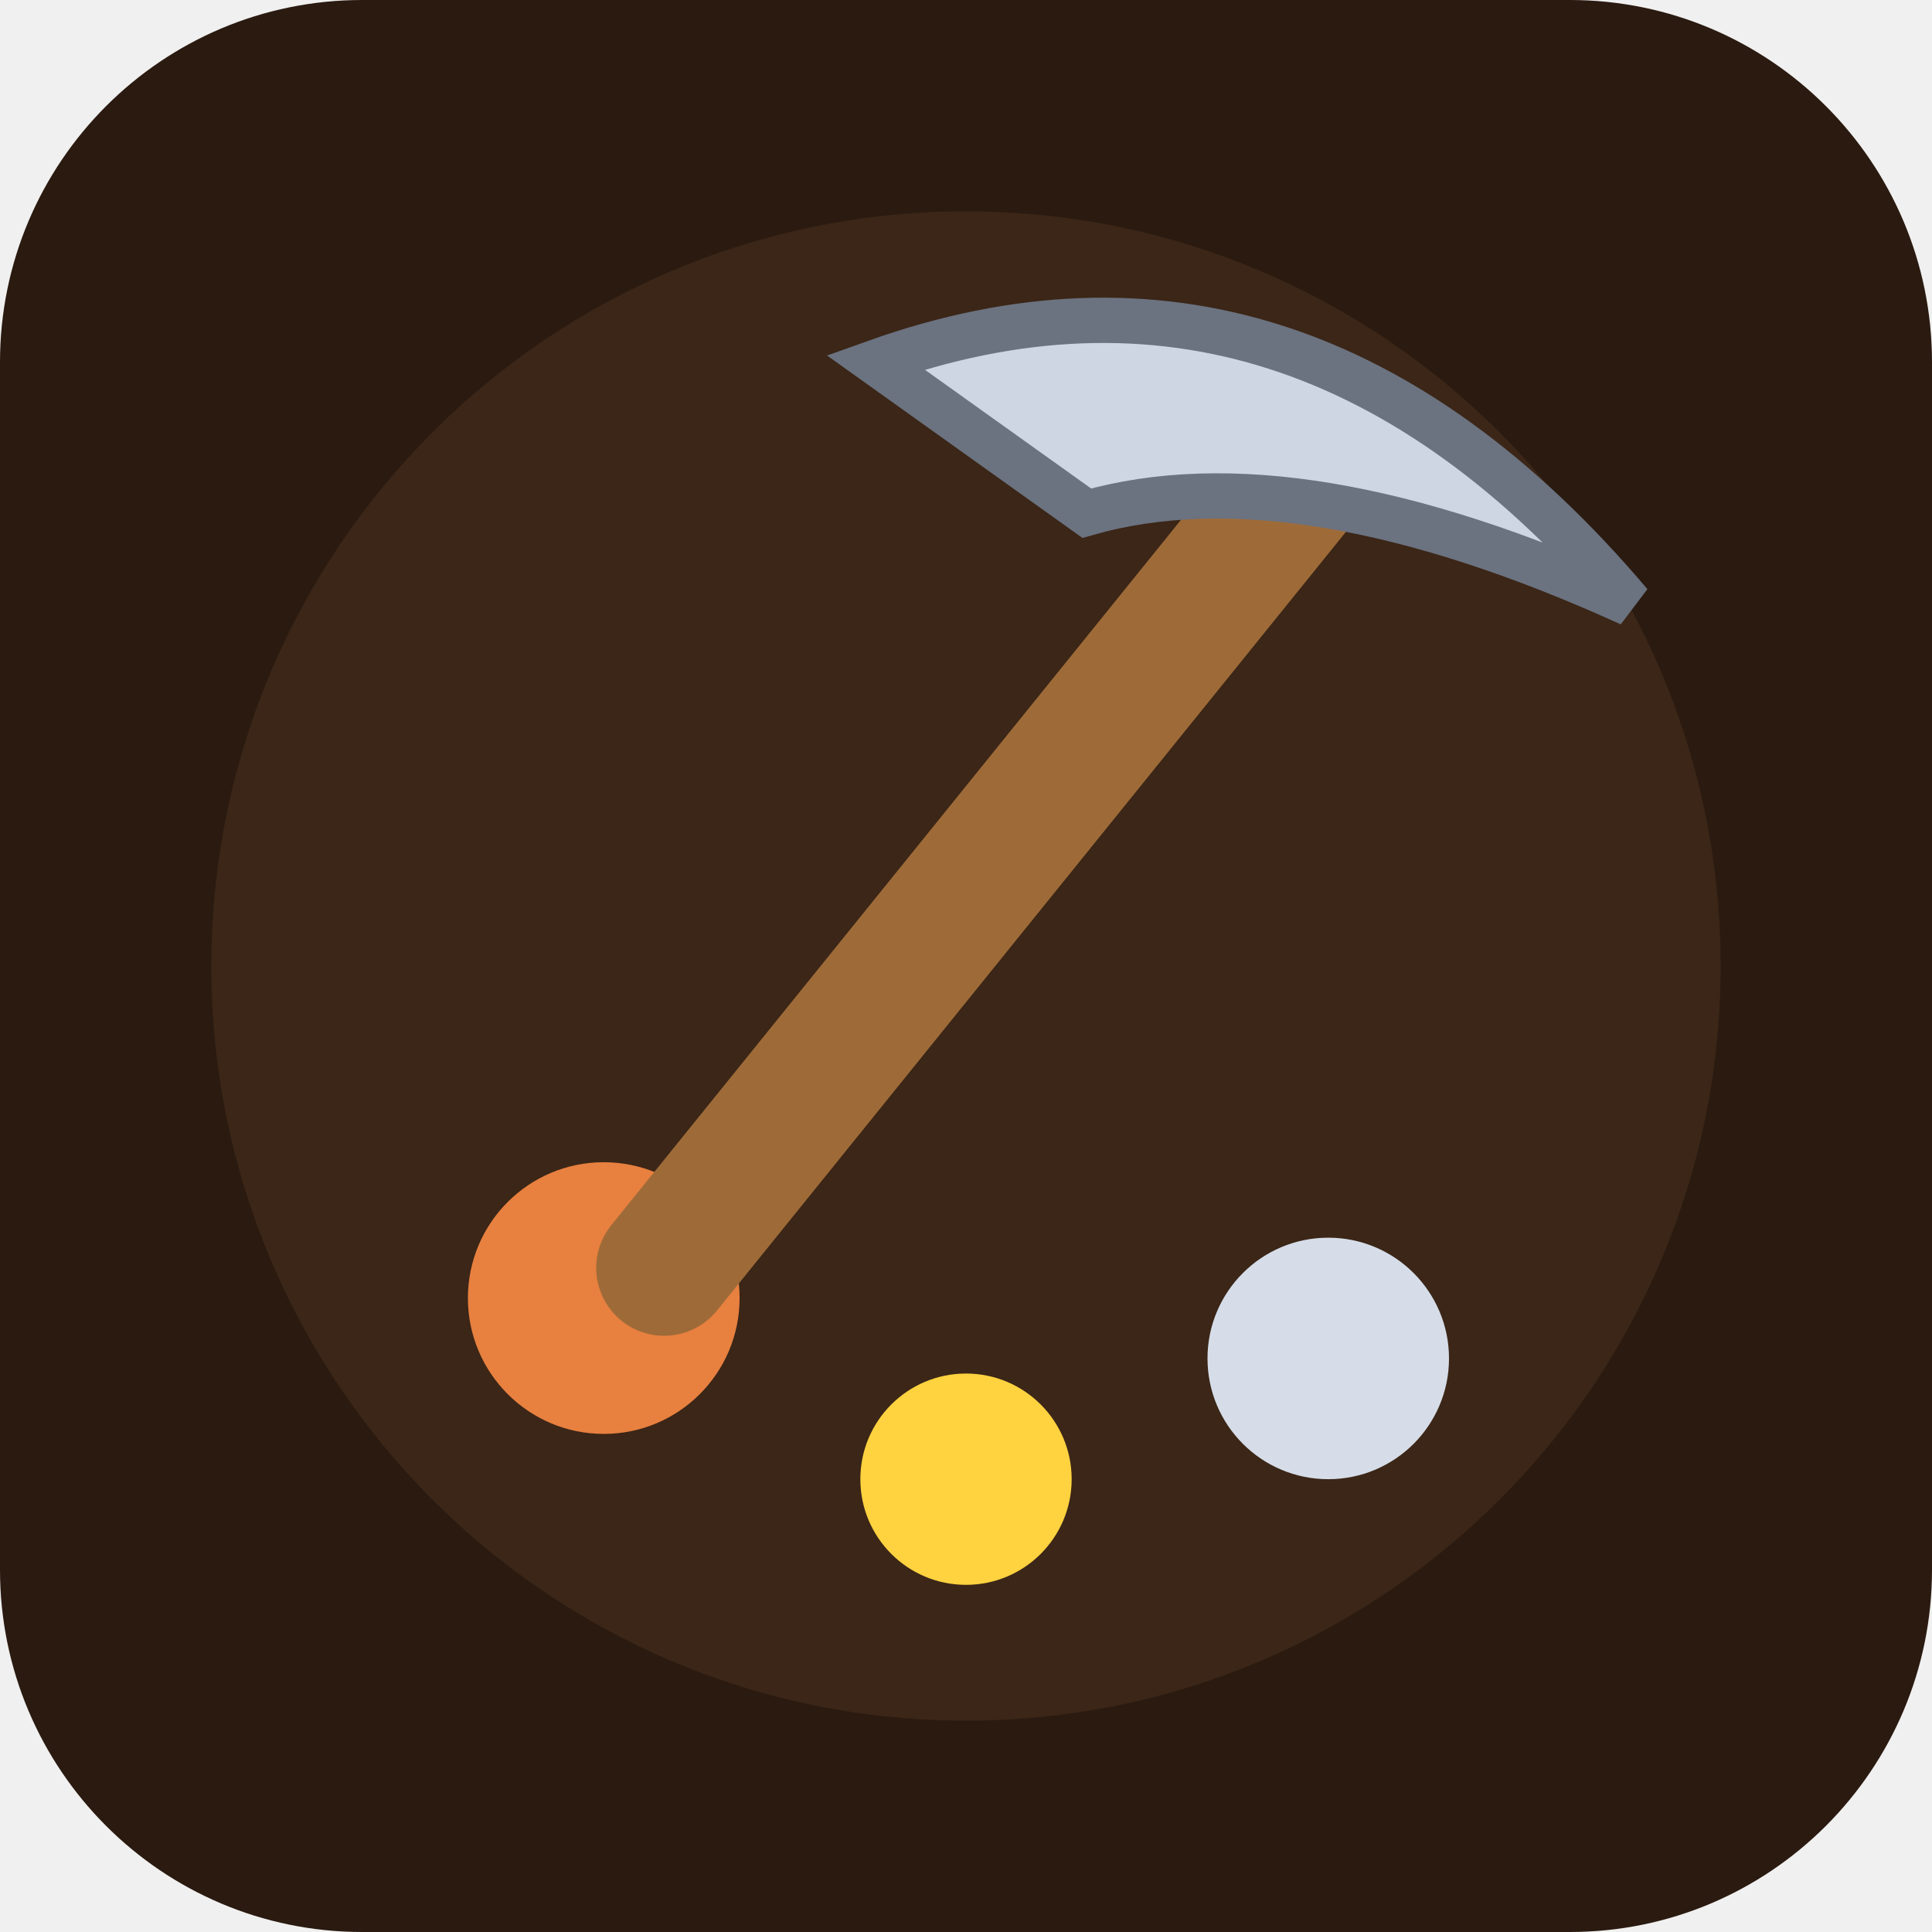
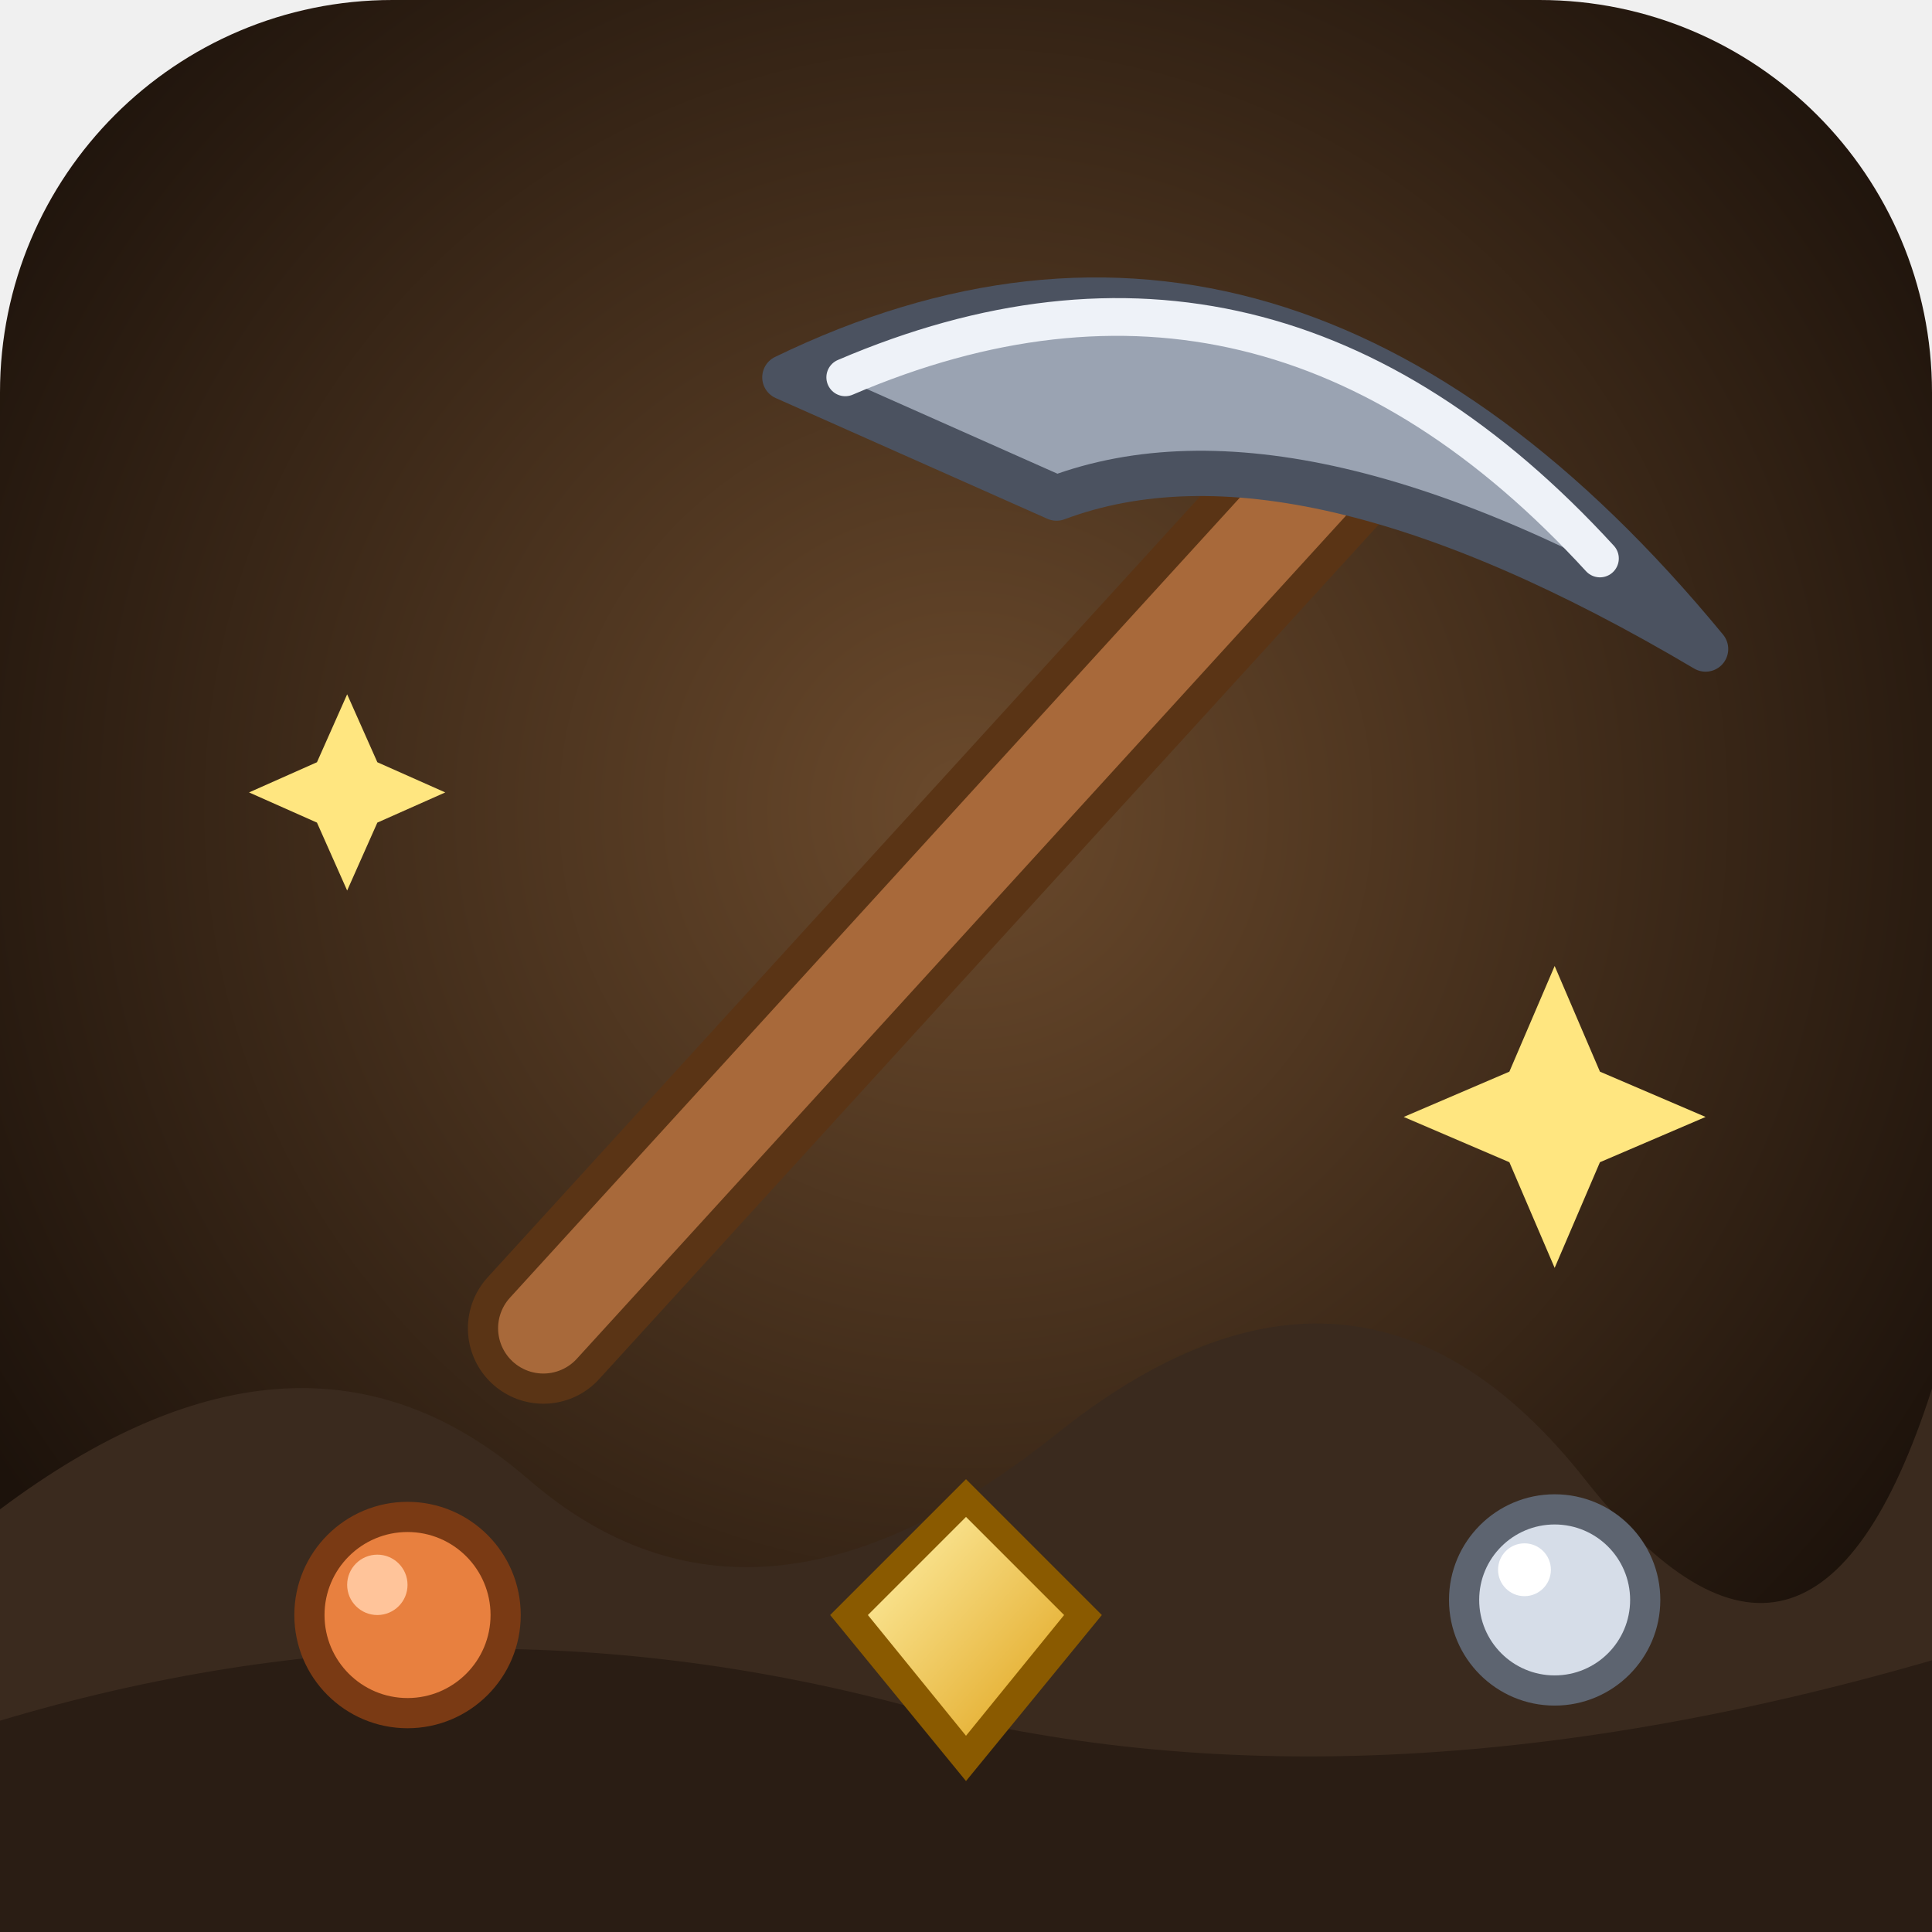
- <svg xmlns="http://www.w3.org/2000/svg" width="128" height="128" viewBox="0 0 128 128">
-   <rect width="128" height="128" rx="24" fill="#2a1a10" />
-   <circle cx="64" cy="64" r="50" fill="#3b2617" />
-   <circle cx="40" cy="86" r="9" fill="#e8803f" />
-   <circle cx="88" cy="90" r="8" fill="#d6dde8" />
-   <circle cx="64" cy="98" r="7" fill="#ffd23f" />
-   <line x1="44" y1="84" x2="86" y2="32" stroke="#9e6b38" stroke-width="9" stroke-linecap="round" />
-   <path d="M58 24 Q86 14 108 40 Q86 30 72 34 Z" fill="#cfd6e3" stroke="#6b7280" stroke-width="3" />
+ <svg xmlns="http://www.w3.org/2000/svg" width="256" height="256" viewBox="0 0 256 256">
+   <defs>
+     <radialGradient id="glow" cx="50%" cy="42%" r="60%">
+       <stop offset="0" stop-color="#6b4a2c" />
+       <stop offset="1" stop-color="#1c120b" />
+     </radialGradient>
+     <linearGradient id="gold" x1="0" y1="0" x2="1" y2="1">
+       <stop offset="0" stop-color="#fff1a8" />
+       <stop offset="1" stop-color="#e0a31c" />
+     </linearGradient>
+   </defs>
+   <rect width="256" height="256" rx="52" fill="url(#glow)" />
+   <path d="M0 200 Q40 170 70 196 T140 190 T210 196 T256 184 V256 H0 Z" fill="#3a2a1e" />
+   <path d="M0 228 Q60 210 120 226 T256 220 V256 H0 Z" fill="#2a1d14" />
+   <circle cx="54" cy="214" r="15" fill="#7a3a14" />
+   <circle cx="54" cy="214" r="11" fill="#e8803f" />
+   <circle cx="50" cy="210" r="4" fill="#ffc49a" />
+   <circle cx="206" cy="212" r="14" fill="#5d6470" />
+   <circle cx="206" cy="212" r="10" fill="#d6dde8" />
+   <circle cx="202" cy="208" r="3.5" fill="#ffffff" />
+   <polygon points="128,196 146,214 128,236 110,214" fill="#8a5a00" />
+   <polygon points="128,201 141,214 128,230 115,214" fill="url(#gold)" />
+   <line x1="72" y1="176" x2="176" y2="62" stroke="#5a3415" stroke-width="20" stroke-linecap="round" />
+   <line x1="72" y1="176" x2="176" y2="62" stroke="#a8693a" stroke-width="12" stroke-linecap="round" />
+   <path d="M104 50 Q170 18 226 86 Q172 54 140 66 Z" fill="#9aa3b2" stroke="#4b5260" stroke-width="6" stroke-linejoin="round" />
+   <path d="M112 50 Q168 26 212 74" fill="none" stroke="#eef2f8" stroke-width="5" stroke-linecap="round" />
+   <path d="M206 128 l6 14 l14 6 l-14 6 l-6 14 l-6 -14 l-14 -6 l14 -6 z" fill="#ffe680" />
+   <path d="M46 92 l4 9 l9 4 l-9 4 l-4 9 l-4 -9 l-9 -4 l9 -4 z" fill="#ffe680" />
</svg>
